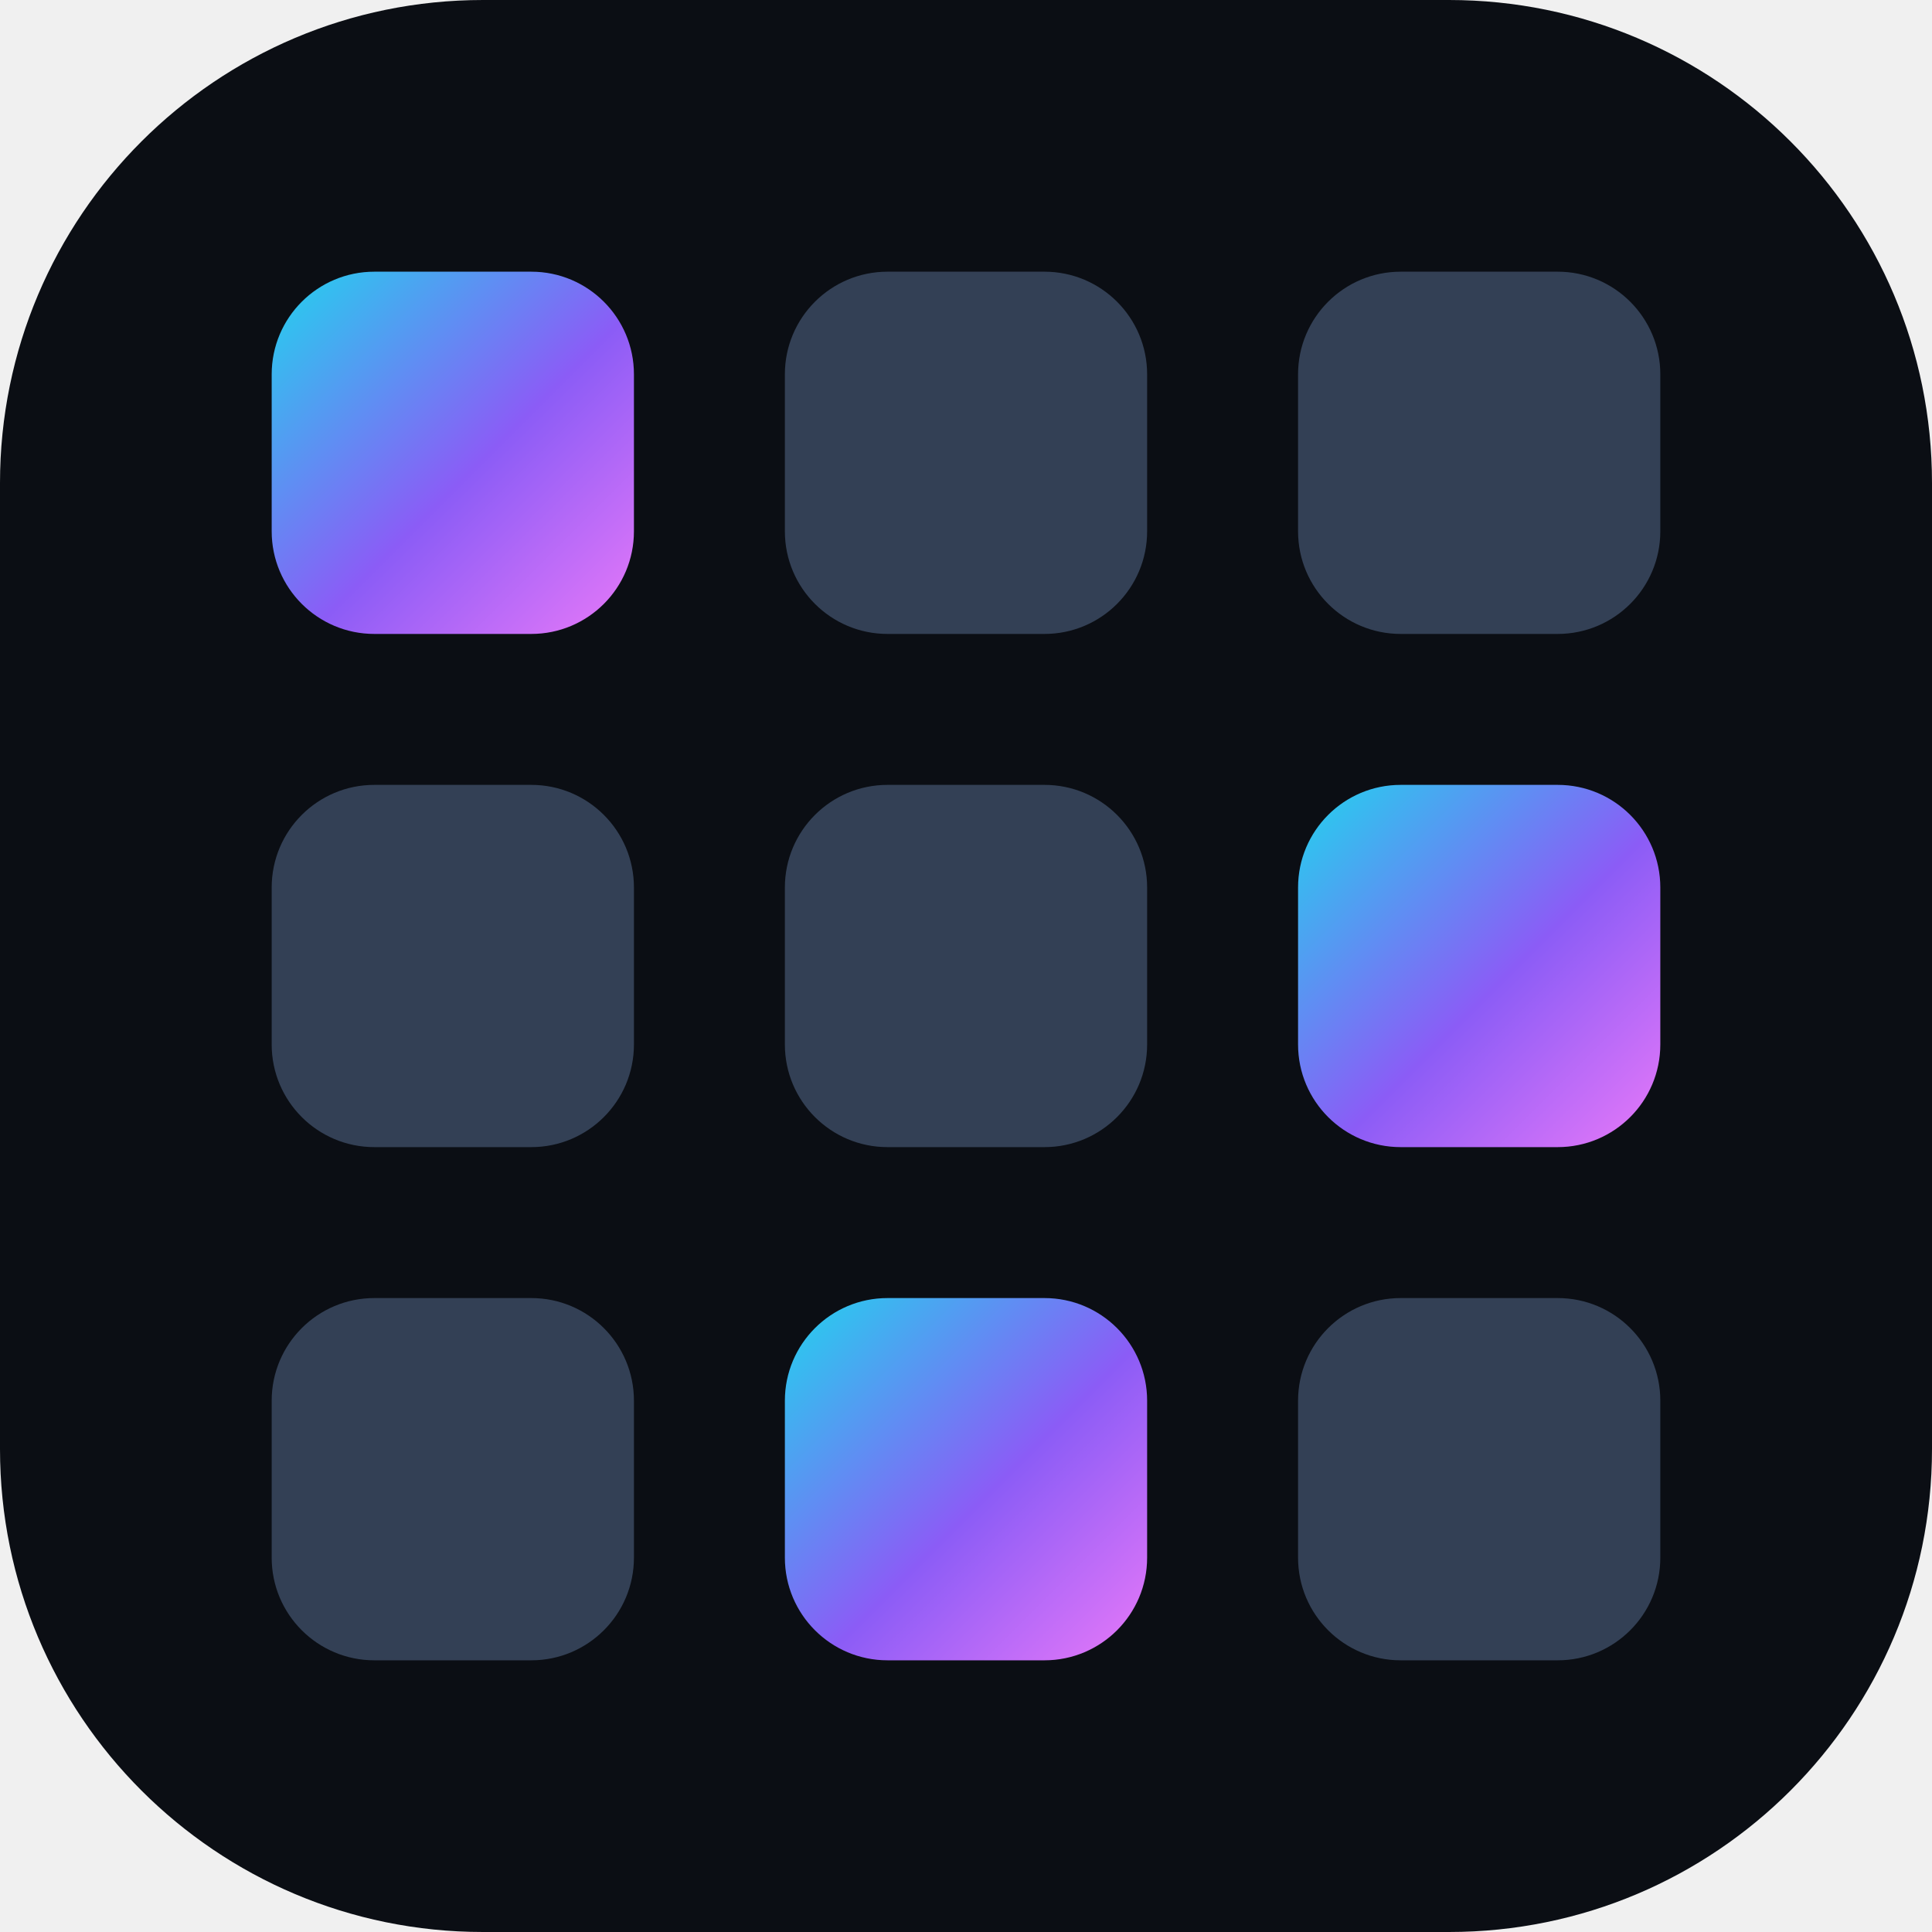
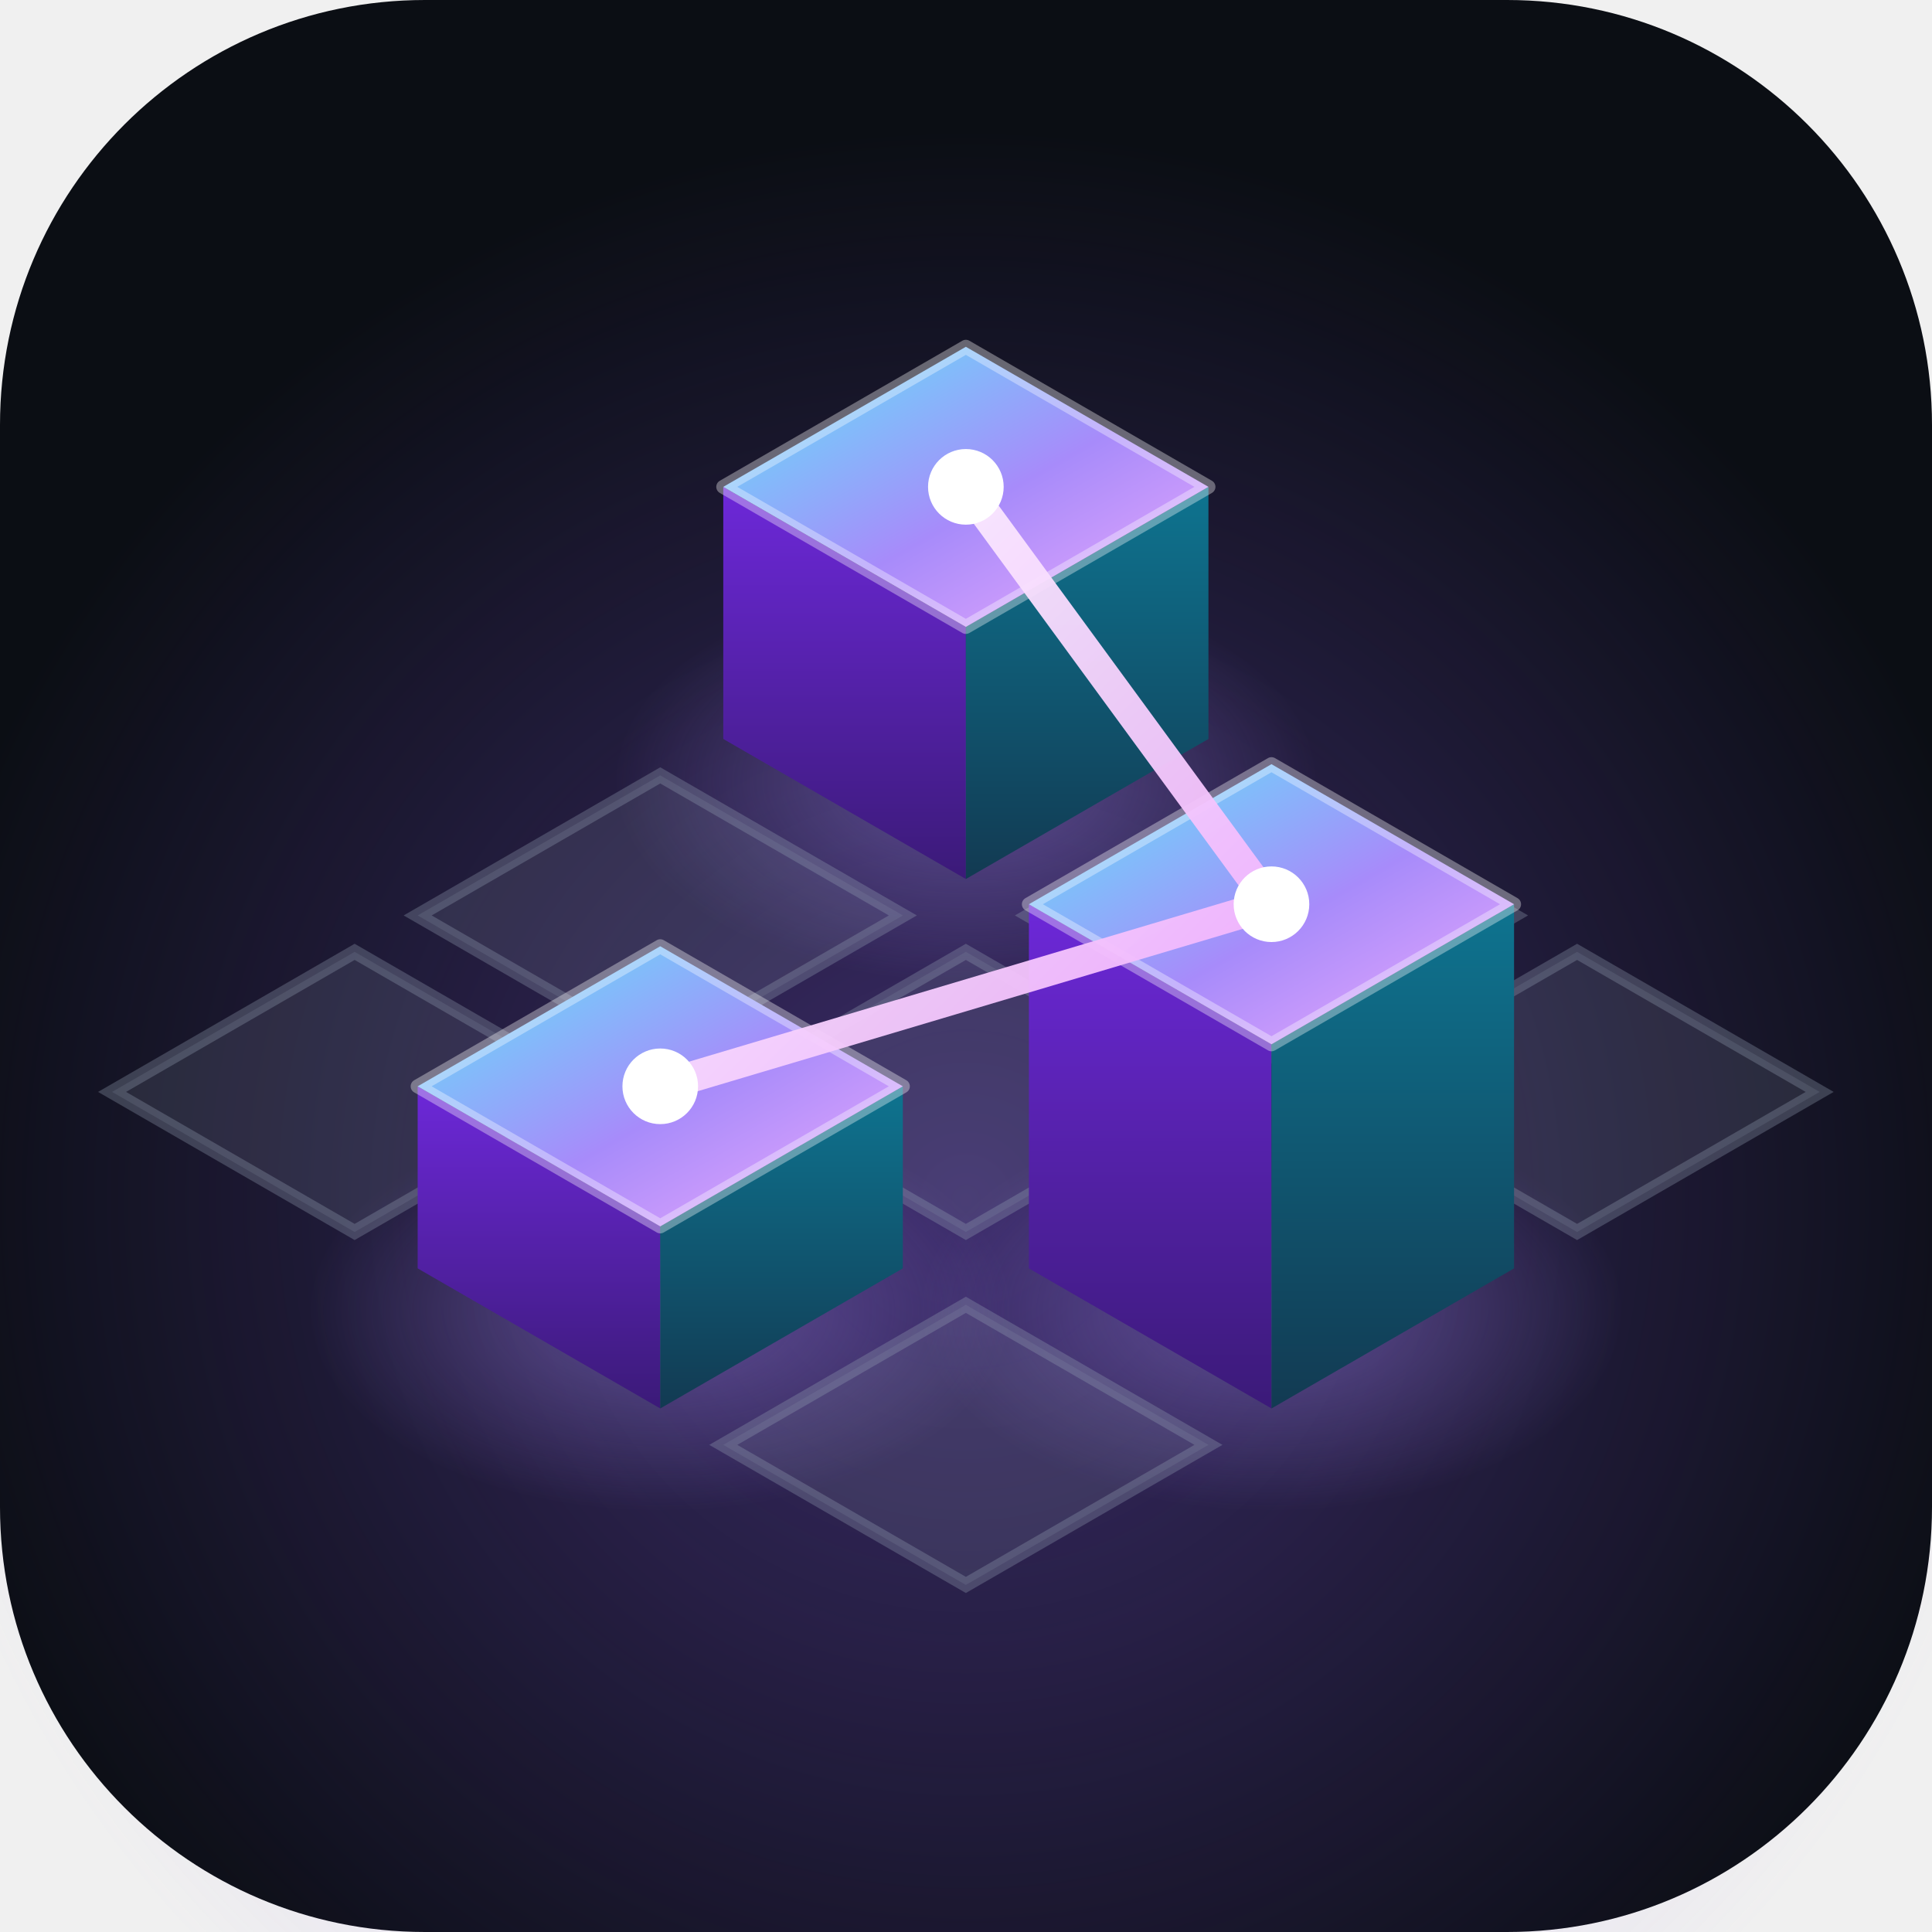
- <svg xmlns="http://www.w3.org/2000/svg" viewBox="0 0 32 32">
+ <svg xmlns="http://www.w3.org/2000/svg" viewBox="-34.48 -21.38 68.97 68.97" role="img" aria-label="FLE Link">
  <defs>
-     <linearGradient id="g" x1="0" y1="0" x2="1" y2="1">
-       <stop offset="0" stop-color="#22d3ee" />
-       <stop offset="0.55" stop-color="#8b5cf6" />
-       <stop offset="1" stop-color="#e879f9" />
+     <linearGradient id="top" x1="0" y1="0" x2="1" y2="1">
+       <stop offset="0" stop-color="#5eeaf9" />
+       <stop offset="0.55" stop-color="#a78bfa" />
+       <stop offset="1" stop-color="#f0abfc" />
    </linearGradient>
+     <linearGradient id="side-l" x1="0" y1="0" x2="0" y2="1">
+       <stop offset="0" stop-color="#6d28d9" />
+       <stop offset="1" stop-color="#3b1a78" />
+     </linearGradient>
+     <linearGradient id="side-r" x1="0" y1="0" x2="0" y2="1">
+       <stop offset="0" stop-color="#0e7490" />
+       <stop offset="1" stop-color="#123a52" />
+     </linearGradient>
+     <radialGradient id="spill">
+       <stop offset="0" stop-color="#a78bfa" stop-opacity="0.42" />
+       <stop offset="1" stop-color="#a78bfa" stop-opacity="0" />
+     </radialGradient>
+     <linearGradient id="link" x1="0" y1="0" x2="1" y2="1">
+       <stop offset="0" stop-color="#ffffff" />
+       <stop offset="1" stop-color="#f0abfc" />
+     </linearGradient>
+     <radialGradient id="glow" cx="0.5" cy="0.62" r="0.55">
+       <stop offset="0" stop-color="#8b5cf6" stop-opacity="0.38" />
+       <stop offset="1" stop-color="#8b5cf6" stop-opacity="0" />
+     </radialGradient>
  </defs>
-   <rect width="32" height="32" rx="8" fill="#0b0e14" />
-   <g fill="#334055">
-     <rect x="13" y="4.5" width="6" height="6" rx="1.7" />
-     <rect x="21.5" y="4.5" width="6" height="6" rx="1.7" />
-     <rect x="4.5" y="13" width="6" height="6" rx="1.7" />
-     <rect x="13" y="13" width="6" height="6" rx="1.7" />
-     <rect x="4.5" y="21.5" width="6" height="6" rx="1.7" />
-     <rect x="21.5" y="21.5" width="6" height="6" rx="1.7" />
-   </g>
-   <g fill="url(#g)">
-     <rect x="4.5" y="4.5" width="6" height="6" rx="1.7" />
-     <rect x="21.5" y="13" width="6" height="6" rx="1.7" />
-     <rect x="13" y="21.5" width="6" height="6" rx="1.7" />
-   </g>
+   <rect x="-34.48" y="-21.38" width="68.97" height="68.97" rx="15.17" fill="#0b0e14" />
+   <rect x="-34.48" y="-21.38" width="68.97" height="68.97" fill="url(#glow)" />
+   <ellipse cx="0.00" cy="6.50" rx="12.50" ry="7.20" fill="url(#spill)" />
+   <ellipse cx="10.91" cy="25.40" rx="12.50" ry="7.20" fill="url(#spill)" />
+   <ellipse cx="-10.91" cy="25.40" rx="12.50" ry="7.20" fill="url(#spill)" />
+   <polygon points="-8.66,-4.00 0.00,1.00 0.00,10.00 -8.66,5.00" fill="url(#side-l)" />
+   <polygon points="8.66,-4.00 0.00,1.00 0.00,10.00 8.66,5.00" fill="url(#side-r)" />
+   <polygon points="0.00,-9.00 8.66,-4.00 0.00,1.00 -8.66,-4.00" fill="url(#top)" />
+   <polygon points="0.00,-9.00 8.66,-4.00 0.00,1.00 -8.66,-4.00" fill="none" stroke="#ffffff" stroke-opacity="0.35" stroke-width="0.5" stroke-linejoin="round" />
+   <polygon points="-10.91,6.30 -2.25,11.30 -10.91,16.30 -19.57,11.30" fill="#94a0b2" fill-opacity="0.16" stroke="#94a0b2" stroke-opacity="0.32" stroke-width="0.5" />
+   <polygon points="10.91,6.30 19.57,11.30 10.91,16.30 2.25,11.30" fill="#94a0b2" fill-opacity="0.16" stroke="#94a0b2" stroke-opacity="0.32" stroke-width="0.5" />
+   <polygon points="-21.82,12.60 -13.16,17.60 -21.82,22.60 -30.48,17.60" fill="#94a0b2" fill-opacity="0.16" stroke="#94a0b2" stroke-opacity="0.32" stroke-width="0.5" />
+   <polygon points="0.00,12.60 8.66,17.60 0.00,22.60 -8.66,17.60" fill="#94a0b2" fill-opacity="0.16" stroke="#94a0b2" stroke-opacity="0.32" stroke-width="0.5" />
+   <polygon points="21.82,12.60 30.48,17.60 21.82,22.60 13.16,17.60" fill="#94a0b2" fill-opacity="0.16" stroke="#94a0b2" stroke-opacity="0.32" stroke-width="0.5" />
+   <polygon points="-19.57,17.40 -10.91,22.40 -10.91,28.90 -19.57,23.90" fill="url(#side-l)" />
+   <polygon points="-2.25,17.40 -10.91,22.40 -10.91,28.90 -2.25,23.90" fill="url(#side-r)" />
+   <polygon points="-10.91,12.40 -2.25,17.40 -10.91,22.40 -19.57,17.40" fill="url(#top)" />
+   <polygon points="-10.91,12.40 -2.25,17.40 -10.91,22.40 -19.57,17.40" fill="none" stroke="#ffffff" stroke-opacity="0.35" stroke-width="0.5" stroke-linejoin="round" />
+   <polygon points="2.25,10.90 10.91,15.90 10.91,28.90 2.25,23.90" fill="url(#side-l)" />
+   <polygon points="19.57,10.90 10.91,15.90 10.91,28.90 19.57,23.90" fill="url(#side-r)" />
+   <polygon points="10.91,5.90 19.57,10.90 10.91,15.90 2.25,10.90" fill="url(#top)" />
+   <polygon points="10.91,5.90 19.57,10.90 10.91,15.90 2.25,10.90" fill="none" stroke="#ffffff" stroke-opacity="0.35" stroke-width="0.5" stroke-linejoin="round" />
+   <polygon points="0.00,25.20 8.66,30.20 0.00,35.20 -8.66,30.20" fill="#94a0b2" fill-opacity="0.16" stroke="#94a0b2" stroke-opacity="0.32" stroke-width="0.5" />
+   <polyline points="0.00,-4.00 10.91,10.90 -10.91,17.40" fill="none" stroke="url(#link)" stroke-width="1.1" stroke-linecap="round" stroke-linejoin="round" opacity="0.95" />
+   <circle cx="0.00" cy="-4.00" r="1.35" fill="#ffffff" />
+   <circle cx="10.91" cy="10.90" r="1.35" fill="#ffffff" />
+   <circle cx="-10.91" cy="17.40" r="1.35" fill="#ffffff" />
</svg>
